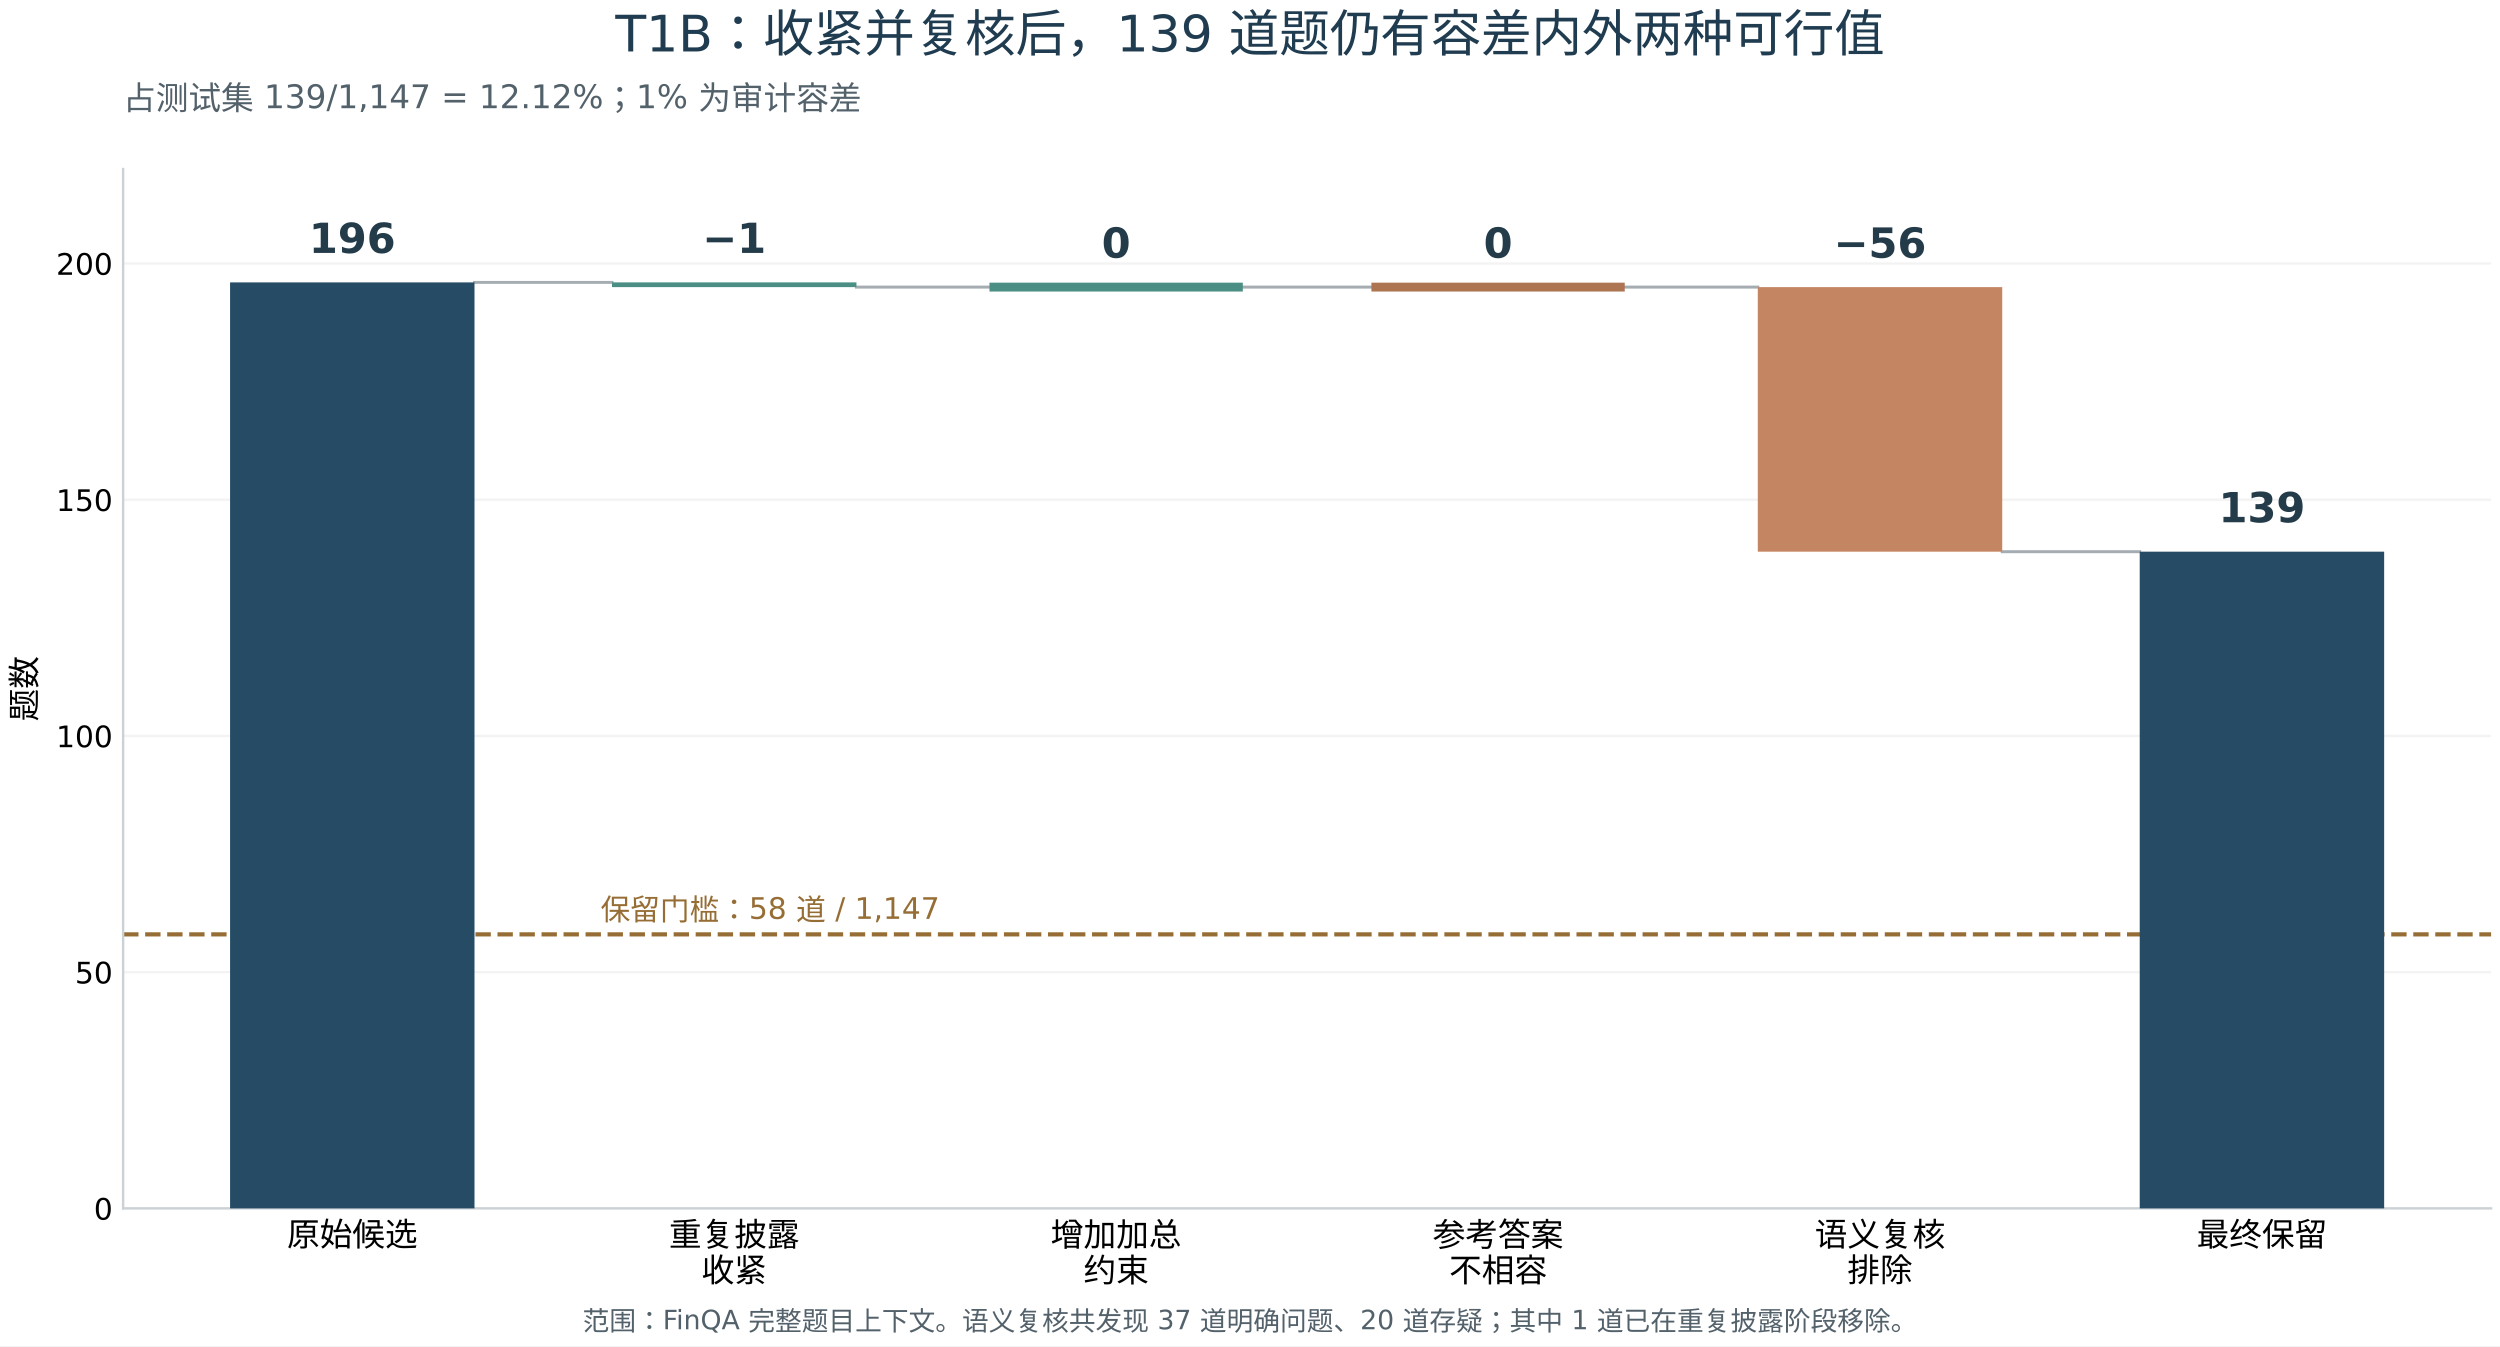
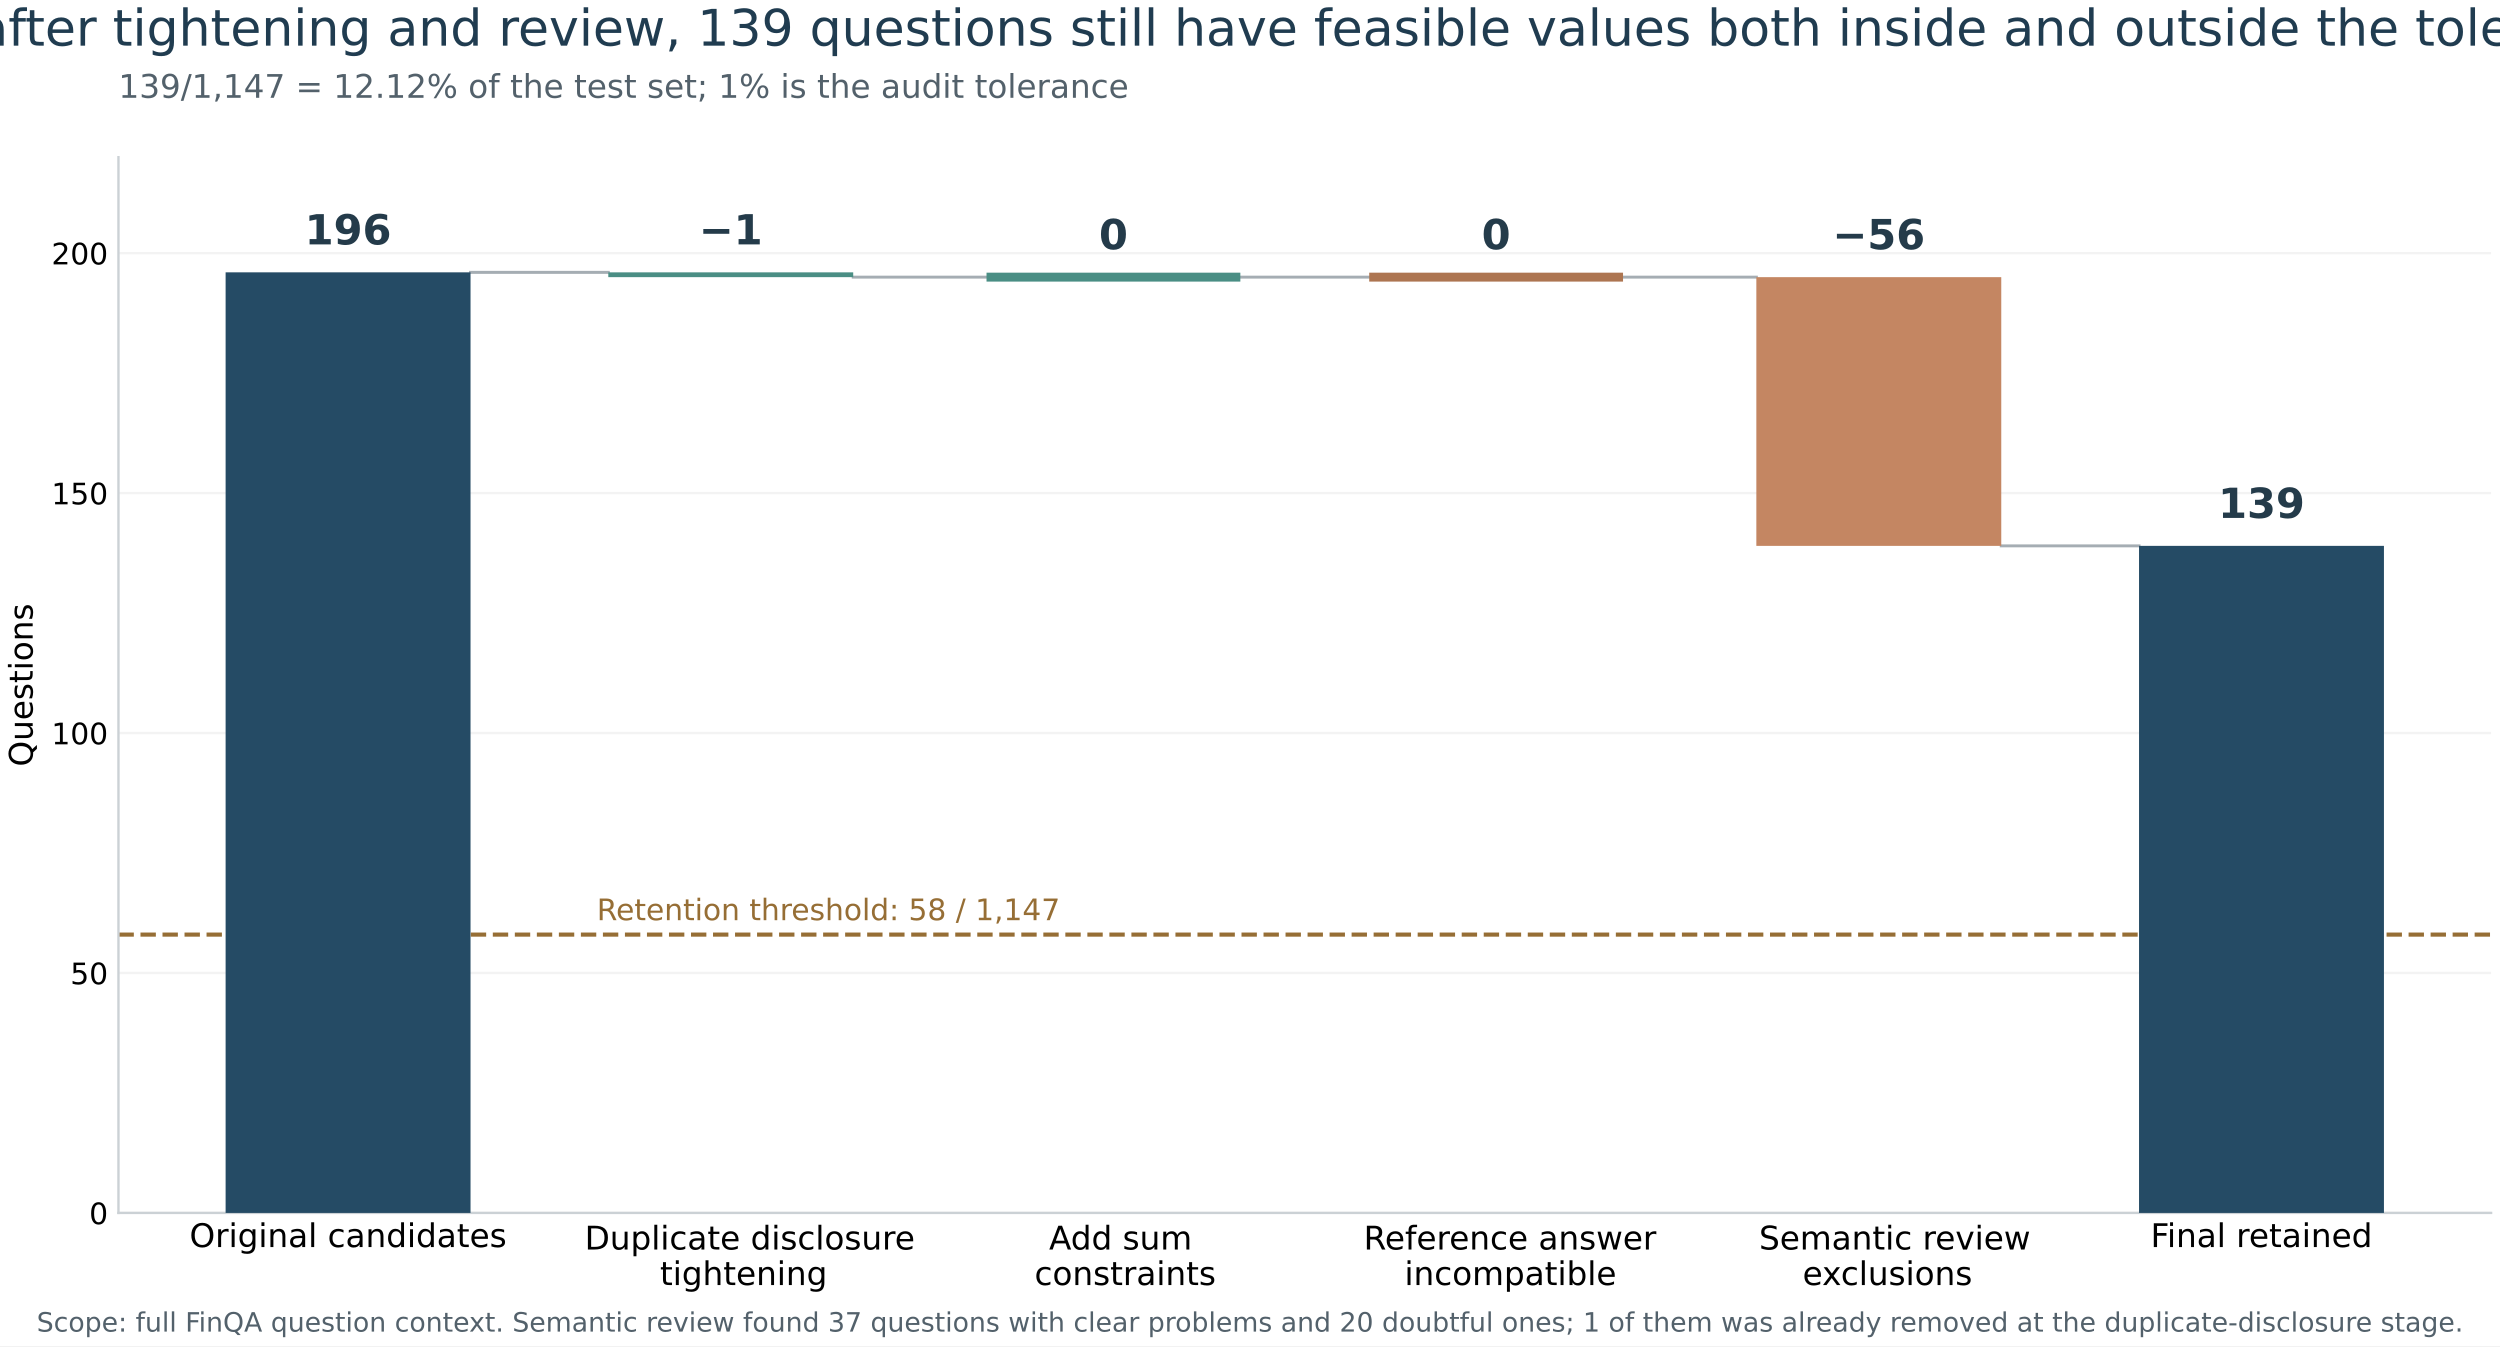
<svg xmlns="http://www.w3.org/2000/svg" width="842.4pt" height="453.6pt" viewBox="0 0 842.4 453.6" version="1.1">
  <defs>
    <style type="text/css">*{stroke-linejoin: round; stroke-linecap: butt}</style>
  </defs>
  <g id="figure_1">
    <g id="patch_1">
      <path d="M 0 453.6 L 842.4 453.6 L 842.4 0 L 0 0 z " style="fill: #ffffff" />
    </g>
    <g id="axes_1">
      <g id="patch_2">
-         <path d="M 41.49 407.177 L 839.4 407.177 L 839.4 56.947 L 41.49 56.947 z " style="fill: #ffffff" />
+         <path d="M 39.917 408.703 L 839.4 408.703 L 839.4 52.963 L 39.917 52.963 z " style="fill: #ffffff" />
      </g>
      <g id="matplotlib.axis_1">
        <g id="xtick_1">
          <g id="line2d_1" />
          <g id="text_1">
-             <text style="font-size: 11px; font-family: 'DejaVu Sans', 'Bitstream Vera Sans', 'Computer Modern Sans Serif', 'Lucida Grande', 'Verdana', 'Geneva', 'Lucid', 'Arial', 'Helvetica', 'Avant Garde', sans-serif; text-anchor: middle" x="118.707" y="419.845" transform="rotate(-0 118.707 419.8452)">原始候选</text>
+             <text style="font-size: 11px; font-family: 'DejaVu Sans', 'Bitstream Vera Sans', 'Computer Modern Sans Serif', 'Lucida Grande', 'Verdana', 'Geneva', 'Lucid', 'Arial', 'Helvetica', 'Avant Garde', sans-serif; text-anchor: middle" x="117.286" y="420.218" transform="rotate(-0 117.2865 420.2177)">Original candidates</text>
          </g>
        </g>
        <g id="xtick_2">
          <g id="line2d_2" />
          <g id="text_2">
-             <text style="font-size: 11px; font-family: 'DejaVu Sans', 'Bitstream Vera Sans', 'Computer Modern Sans Serif', 'Lucida Grande', 'Verdana', 'Geneva', 'Lucid', 'Arial', 'Helvetica', 'Avant Garde', sans-serif" transform="translate(225.4021 419.8918)">重复披露</text>
-             <text style="font-size: 11px; font-family: 'DejaVu Sans', 'Bitstream Vera Sans', 'Computer Modern Sans Serif', 'Lucida Grande', 'Verdana', 'Geneva', 'Lucid', 'Arial', 'Helvetica', 'Avant Garde', sans-serif" transform="translate(236.4021 431.9075)">收紧</text>
+             <text style="font-size: 11px; font-family: 'DejaVu Sans', 'Bitstream Vera Sans', 'Computer Modern Sans Serif', 'Lucida Grande', 'Verdana', 'Geneva', 'Lucid', 'Arial', 'Helvetica', 'Avant Garde', sans-serif" transform="translate(197.0197 421.0359)">Duplicate disclosure</text>
+             <text style="font-size: 11px; font-family: 'DejaVu Sans', 'Bitstream Vera Sans', 'Computer Modern Sans Serif', 'Lucida Grande', 'Verdana', 'Geneva', 'Lucid', 'Arial', 'Helvetica', 'Avant Garde', sans-serif" transform="translate(222.3842 433.0081)">tightening</text>
          </g>
        </g>
        <g id="xtick_3">
          <g id="line2d_3" />
          <g id="text_3">
-             <text style="font-size: 11px; font-family: 'DejaVu Sans', 'Bitstream Vera Sans', 'Computer Modern Sans Serif', 'Lucida Grande', 'Verdana', 'Geneva', 'Lucid', 'Arial', 'Helvetica', 'Avant Garde', sans-serif" transform="translate(354.0972 419.9347)">增加加总</text>
-             <text style="font-size: 11px; font-family: 'DejaVu Sans', 'Bitstream Vera Sans', 'Computer Modern Sans Serif', 'Lucida Grande', 'Verdana', 'Geneva', 'Lucid', 'Arial', 'Helvetica', 'Avant Garde', sans-serif" transform="translate(365.0972 431.9608)">约束</text>
+             <text style="font-size: 11px; font-family: 'DejaVu Sans', 'Bitstream Vera Sans', 'Computer Modern Sans Serif', 'Lucida Grande', 'Verdana', 'Geneva', 'Lucid', 'Arial', 'Helvetica', 'Avant Garde', sans-serif" transform="translate(353.4806 421.0359)">Add sum</text>
+             <text style="font-size: 11px; font-family: 'DejaVu Sans', 'Bitstream Vera Sans', 'Computer Modern Sans Serif', 'Lucida Grande', 'Verdana', 'Geneva', 'Lucid', 'Arial', 'Helvetica', 'Avant Garde', sans-serif" transform="translate(348.5907 433.0081)">constraints</text>
          </g>
        </g>
        <g id="xtick_4">
          <g id="line2d_4" />
          <g id="text_4">
-             <text style="font-size: 11px; font-family: 'DejaVu Sans', 'Bitstream Vera Sans', 'Computer Modern Sans Serif', 'Lucida Grande', 'Verdana', 'Geneva', 'Lucid', 'Arial', 'Helvetica', 'Avant Garde', sans-serif" transform="translate(482.7924 419.945)">参考答案</text>
-             <text style="font-size: 11px; font-family: 'DejaVu Sans', 'Bitstream Vera Sans', 'Computer Modern Sans Serif', 'Lucida Grande', 'Verdana', 'Geneva', 'Lucid', 'Arial', 'Helvetica', 'Avant Garde', sans-serif" transform="translate(488.2924 431.9385)">不相容</text>
+             <text style="font-size: 11px; font-family: 'DejaVu Sans', 'Bitstream Vera Sans', 'Computer Modern Sans Serif', 'Lucida Grande', 'Verdana', 'Geneva', 'Lucid', 'Arial', 'Helvetica', 'Avant Garde', sans-serif" transform="translate(459.5021 421.0359)">Reference answer</text>
+             <text style="font-size: 11px; font-family: 'DejaVu Sans', 'Bitstream Vera Sans', 'Computer Modern Sans Serif', 'Lucida Grande', 'Verdana', 'Geneva', 'Lucid', 'Arial', 'Helvetica', 'Avant Garde', sans-serif" transform="translate(473.2564 433.0081)">incompatible</text>
          </g>
        </g>
        <g id="xtick_5">
          <g id="line2d_5" />
          <g id="text_5">
-             <text style="font-size: 11px; font-family: 'DejaVu Sans', 'Bitstream Vera Sans', 'Computer Modern Sans Serif', 'Lucida Grande', 'Verdana', 'Geneva', 'Lucid', 'Arial', 'Helvetica', 'Avant Garde', sans-serif" transform="translate(611.4875 419.8918)">语义复核</text>
-             <text style="font-size: 11px; font-family: 'DejaVu Sans', 'Bitstream Vera Sans', 'Computer Modern Sans Serif', 'Lucida Grande', 'Verdana', 'Geneva', 'Lucid', 'Arial', 'Helvetica', 'Avant Garde', sans-serif" transform="translate(622.4875 431.8646)">排除</text>
+             <text style="font-size: 11px; font-family: 'DejaVu Sans', 'Bitstream Vera Sans', 'Computer Modern Sans Serif', 'Lucida Grande', 'Verdana', 'Geneva', 'Lucid', 'Arial', 'Helvetica', 'Avant Garde', sans-serif" transform="translate(592.7357 421.0359)">Semantic review</text>
+             <text style="font-size: 11px; font-family: 'DejaVu Sans', 'Bitstream Vera Sans', 'Computer Modern Sans Serif', 'Lucida Grande', 'Verdana', 'Geneva', 'Lucid', 'Arial', 'Helvetica', 'Avant Garde', sans-serif" transform="translate(607.4036 433.0081)">exclusions</text>
          </g>
        </g>
        <g id="xtick_6">
          <g id="line2d_6" />
          <g id="text_6">
-             <text style="font-size: 11px; font-family: 'DejaVu Sans', 'Bitstream Vera Sans', 'Computer Modern Sans Serif', 'Lucida Grande', 'Verdana', 'Geneva', 'Lucid', 'Arial', 'Helvetica', 'Avant Garde', sans-serif; text-anchor: middle" x="762.183" y="419.9" transform="rotate(-0 762.1827 419.9002)">最终保留</text>
+             <text style="font-size: 11px; font-family: 'DejaVu Sans', 'Bitstream Vera Sans', 'Computer Modern Sans Serif', 'Lucida Grande', 'Verdana', 'Geneva', 'Lucid', 'Arial', 'Helvetica', 'Avant Garde', sans-serif; text-anchor: middle" x="762.03" y="420.211" transform="rotate(-0 762.0305 420.2115)">Final retained</text>
          </g>
        </g>
      </g>
      <g id="matplotlib.axis_2">
        <g id="ytick_1">
          <g id="line2d_7">
-             <path d="M 41.49 407.177 L 839.4 407.177 " clip-path="url(#p29baa85d63)" style="fill: none; stroke: #b0b0b0; stroke-opacity: 0.15; stroke-width: 0.8; stroke-linecap: square" />
+             <path d="M 39.917 408.703 L 839.4 408.703 " clip-path="url(#p78895f2946)" style="fill: none; stroke: #b0b0b0; stroke-opacity: 0.15; stroke-width: 0.8; stroke-linecap: square" />
          </g>
          <g id="line2d_8" />
          <g id="text_7">
-             <text style="font-size: 10px; font-family: 'DejaVu Sans', 'Bitstream Vera Sans', 'Computer Modern Sans Serif', 'Lucida Grande', 'Verdana', 'Geneva', 'Lucid', 'Arial', 'Helvetica', 'Avant Garde', sans-serif; text-anchor: end" x="37.99" y="410.976" transform="rotate(-0 37.98987 410.9763)">0</text>
+             <text style="font-size: 10px; font-family: 'DejaVu Sans', 'Bitstream Vera Sans', 'Computer Modern Sans Serif', 'Lucida Grande', 'Verdana', 'Geneva', 'Lucid', 'Arial', 'Helvetica', 'Avant Garde', sans-serif; text-anchor: end" x="36.417" y="412.502" transform="rotate(-0 36.41721 412.502)">0</text>
          </g>
        </g>
        <g id="ytick_2">
          <g id="line2d_9">
-             <path d="M 41.49 327.58 L 839.4 327.58 " clip-path="url(#p29baa85d63)" style="fill: none; stroke: #b0b0b0; stroke-opacity: 0.15; stroke-width: 0.8; stroke-linecap: square" />
+             <path d="M 39.917 327.853 L 839.4 327.853 " clip-path="url(#p78895f2946)" style="fill: none; stroke: #b0b0b0; stroke-opacity: 0.15; stroke-width: 0.8; stroke-linecap: square" />
          </g>
          <g id="line2d_10" />
          <g id="text_8">
-             <text style="font-size: 10px; font-family: 'DejaVu Sans', 'Bitstream Vera Sans', 'Computer Modern Sans Serif', 'Lucida Grande', 'Verdana', 'Geneva', 'Lucid', 'Arial', 'Helvetica', 'Avant Garde', sans-serif; text-anchor: end" x="37.99" y="331.378" transform="rotate(-0 37.98987 331.3784)">50</text>
+             <text style="font-size: 10px; font-family: 'DejaVu Sans', 'Bitstream Vera Sans', 'Computer Modern Sans Serif', 'Lucida Grande', 'Verdana', 'Geneva', 'Lucid', 'Arial', 'Helvetica', 'Avant Garde', sans-serif; text-anchor: end" x="36.417" y="331.652" transform="rotate(-0 36.41721 331.6521)">50</text>
          </g>
        </g>
        <g id="ytick_3">
          <g id="line2d_11">
-             <path d="M 41.49 247.982 L 839.4 247.982 " clip-path="url(#p29baa85d63)" style="fill: none; stroke: #b0b0b0; stroke-opacity: 0.15; stroke-width: 0.8; stroke-linecap: square" />
+             <path d="M 39.917 247.003 L 839.4 247.003 " clip-path="url(#p78895f2946)" style="fill: none; stroke: #b0b0b0; stroke-opacity: 0.15; stroke-width: 0.8; stroke-linecap: square" />
          </g>
          <g id="line2d_12" />
          <g id="text_9">
-             <text style="font-size: 10px; font-family: 'DejaVu Sans', 'Bitstream Vera Sans', 'Computer Modern Sans Serif', 'Lucida Grande', 'Verdana', 'Geneva', 'Lucid', 'Arial', 'Helvetica', 'Avant Garde', sans-serif; text-anchor: end" x="37.99" y="251.781" transform="rotate(-0 37.98987 251.7806)">100</text>
+             <text style="font-size: 10px; font-family: 'DejaVu Sans', 'Bitstream Vera Sans', 'Computer Modern Sans Serif', 'Lucida Grande', 'Verdana', 'Geneva', 'Lucid', 'Arial', 'Helvetica', 'Avant Garde', sans-serif; text-anchor: end" x="36.417" y="250.802" transform="rotate(-0 36.41721 250.8021)">100</text>
          </g>
        </g>
        <g id="ytick_4">
          <g id="line2d_13">
-             <path d="M 41.49 168.384 L 839.4 168.384 " clip-path="url(#p29baa85d63)" style="fill: none; stroke: #b0b0b0; stroke-opacity: 0.15; stroke-width: 0.8; stroke-linecap: square" />
+             <path d="M 39.917 166.153 L 839.4 166.153 " clip-path="url(#p78895f2946)" style="fill: none; stroke: #b0b0b0; stroke-opacity: 0.15; stroke-width: 0.8; stroke-linecap: square" />
          </g>
          <g id="line2d_14" />
          <g id="text_10">
-             <text style="font-size: 10px; font-family: 'DejaVu Sans', 'Bitstream Vera Sans', 'Computer Modern Sans Serif', 'Lucida Grande', 'Verdana', 'Geneva', 'Lucid', 'Arial', 'Helvetica', 'Avant Garde', sans-serif; text-anchor: end" x="37.99" y="172.183" transform="rotate(-0 37.98987 172.1827)">150</text>
+             <text style="font-size: 10px; font-family: 'DejaVu Sans', 'Bitstream Vera Sans', 'Computer Modern Sans Serif', 'Lucida Grande', 'Verdana', 'Geneva', 'Lucid', 'Arial', 'Helvetica', 'Avant Garde', sans-serif; text-anchor: end" x="36.417" y="169.952" transform="rotate(-0 36.41721 169.9522)">150</text>
          </g>
        </g>
        <g id="ytick_5">
          <g id="line2d_15">
-             <path d="M 41.49 88.786 L 839.4 88.786 " clip-path="url(#p29baa85d63)" style="fill: none; stroke: #b0b0b0; stroke-opacity: 0.15; stroke-width: 0.8; stroke-linecap: square" />
+             <path d="M 39.917 85.303 L 839.4 85.303 " clip-path="url(#p78895f2946)" style="fill: none; stroke: #b0b0b0; stroke-opacity: 0.15; stroke-width: 0.8; stroke-linecap: square" />
          </g>
          <g id="line2d_16" />
          <g id="text_11">
-             <text style="font-size: 10px; font-family: 'DejaVu Sans', 'Bitstream Vera Sans', 'Computer Modern Sans Serif', 'Lucida Grande', 'Verdana', 'Geneva', 'Lucid', 'Arial', 'Helvetica', 'Avant Garde', sans-serif; text-anchor: end" x="37.99" y="92.585" transform="rotate(-0 37.98987 92.58491)">200</text>
+             <text style="font-size: 10px; font-family: 'DejaVu Sans', 'Bitstream Vera Sans', 'Computer Modern Sans Serif', 'Lucida Grande', 'Verdana', 'Geneva', 'Lucid', 'Arial', 'Helvetica', 'Avant Garde', sans-serif; text-anchor: end" x="36.417" y="89.102" transform="rotate(-0 36.41721 89.10226)">200</text>
          </g>
        </g>
        <g id="text_12">
-           <text style="font-size: 11px; font-family: 'DejaVu Sans', 'Bitstream Vera Sans', 'Computer Modern Sans Serif', 'Lucida Grande', 'Verdana', 'Geneva', 'Lucid', 'Arial', 'Helvetica', 'Avant Garde', sans-serif; text-anchor: middle" x="12.115" y="232.062" transform="rotate(-90 12.11477 232.0622)">题数</text>
+           <text style="font-size: 11px; font-family: 'DejaVu Sans', 'Bitstream Vera Sans', 'Computer Modern Sans Serif', 'Lucida Grande', 'Verdana', 'Geneva', 'Lucid', 'Arial', 'Helvetica', 'Avant Garde', sans-serif; text-anchor: middle" x="11.015" y="230.833" transform="rotate(-90 11.01477 230.8333)">Questions</text>
        </g>
      </g>
      <g id="line2d_17">
-         <path d="M 159.889 95.154 L 206.22 95.154 " clip-path="url(#p29baa85d63)" style="fill: none; stroke: #a5adb3; stroke-linecap: square" />
+         <path d="M 158.55 91.771 L 204.972 91.771 " clip-path="url(#p78895f2946)" style="fill: none; stroke: #a5adb3; stroke-linecap: square" />
      </g>
      <g id="line2d_18">
-         <path d="M 288.585 96.746 L 334.915 96.746 " clip-path="url(#p29baa85d63)" style="fill: none; stroke: #a5adb3; stroke-linecap: square" />
+         <path d="M 287.499 93.388 L 333.92 93.388 " clip-path="url(#p78895f2946)" style="fill: none; stroke: #a5adb3; stroke-linecap: square" />
      </g>
      <g id="line2d_19">
-         <path d="M 417.28 96.746 L 463.61 96.746 " clip-path="url(#p29baa85d63)" style="fill: none; stroke: #a5adb3; stroke-linecap: square" />
+         <path d="M 416.448 93.388 L 462.869 93.388 " clip-path="url(#p78895f2946)" style="fill: none; stroke: #a5adb3; stroke-linecap: square" />
      </g>
      <g id="line2d_20">
-         <path d="M 545.975 96.746 L 592.305 96.746 " clip-path="url(#p29baa85d63)" style="fill: none; stroke: #a5adb3; stroke-linecap: square" />
+         <path d="M 545.397 93.388 L 591.818 93.388 " clip-path="url(#p78895f2946)" style="fill: none; stroke: #a5adb3; stroke-linecap: square" />
      </g>
      <g id="line2d_21">
-         <path d="M 674.67 185.895 L 721 185.895 " clip-path="url(#p29baa85d63)" style="fill: none; stroke: #a5adb3; stroke-linecap: square" />
+         <path d="M 674.345 183.94 L 720.767 183.94 " clip-path="url(#p78895f2946)" style="fill: none; stroke: #a5adb3; stroke-linecap: square" />
      </g>
      <g id="line2d_22">
-         <path d="M 41.49 314.844 L 839.4 314.844 " clip-path="url(#p29baa85d63)" style="fill: none; stroke-dasharray: 5.18,2.24; stroke-dashoffset: 0; stroke: #966e35; stroke-width: 1.4" />
+         <path d="M 39.917 314.917 L 839.4 314.917 " clip-path="url(#p78895f2946)" style="fill: none; stroke-dasharray: 5.18,2.24; stroke-dashoffset: 0; stroke: #966e35; stroke-width: 1.4" />
      </g>
      <g id="patch_3">
-         <path d="M 41.49 407.177 L 41.49 56.947 " style="fill: none; stroke: #cbd1d5; stroke-width: 0.8; stroke-linejoin: miter; stroke-linecap: square" />
+         <path d="M 39.917 408.703 L 39.917 52.963 " style="fill: none; stroke: #cbd1d5; stroke-width: 0.8; stroke-linejoin: miter; stroke-linecap: square" />
      </g>
      <g id="patch_4">
-         <path d="M 41.49 407.177 L 839.4 407.177 " style="fill: none; stroke: #cbd1d5; stroke-width: 0.8; stroke-linejoin: miter; stroke-linecap: square" />
+         <path d="M 39.917 408.703 L 839.4 408.703 " style="fill: none; stroke: #cbd1d5; stroke-width: 0.8; stroke-linejoin: miter; stroke-linecap: square" />
      </g>
      <g id="patch_5">
-         <path d="M 77.525 407.177 L 159.889 407.177 L 159.889 95.154 L 77.525 95.154 z " clip-path="url(#p29baa85d63)" style="fill: #254b65" />
+         <path d="M 76.023 408.703 L 158.55 408.703 L 158.55 91.771 L 76.023 91.771 z " clip-path="url(#p78895f2946)" style="fill: #254b65" />
      </g>
      <g id="text_13">
-         <text style="font-weight: 700; font-size: 14px; font-family: 'DejaVu Sans', 'Bitstream Vera Sans', 'Computer Modern Sans Serif', 'Lucida Grande', 'Verdana', 'Geneva', 'Lucid', 'Arial', 'Helvetica', 'Avant Garde', sans-serif; text-anchor: middle; fill: #243b4a" x="118.707" y="85.238" transform="rotate(-0 118.707 85.23823)">196</text>
+         <text style="font-weight: 700; font-size: 14px; font-family: 'DejaVu Sans', 'Bitstream Vera Sans', 'Computer Modern Sans Serif', 'Lucida Grande', 'Verdana', 'Geneva', 'Lucid', 'Arial', 'Helvetica', 'Avant Garde', sans-serif; text-anchor: middle; fill: #243b4a" x="117.286" y="82.357" transform="rotate(-0 117.2865 82.35714)">196</text>
      </g>
      <g id="patch_6">
-         <path d="M 206.22 96.746 L 288.585 96.746 L 288.585 95.154 L 206.22 95.154 z " clip-path="url(#p29baa85d63)" style="fill: #4a8e84" />
+         <path d="M 204.972 93.388 L 287.499 93.388 L 287.499 91.771 L 204.972 91.771 z " clip-path="url(#p78895f2946)" style="fill: #4a8e84" />
      </g>
      <g id="text_14">
-         <text style="font-weight: 700; font-size: 14px; font-family: 'DejaVu Sans', 'Bitstream Vera Sans', 'Computer Modern Sans Serif', 'Lucida Grande', 'Verdana', 'Geneva', 'Lucid', 'Arial', 'Helvetica', 'Avant Garde', sans-serif; text-anchor: middle; fill: #243b4a" x="247.402" y="85.238" transform="rotate(-0 247.4021 85.23823)">−1</text>
+         <text style="font-weight: 700; font-size: 14px; font-family: 'DejaVu Sans', 'Bitstream Vera Sans', 'Computer Modern Sans Serif', 'Lucida Grande', 'Verdana', 'Geneva', 'Lucid', 'Arial', 'Helvetica', 'Avant Garde', sans-serif; text-anchor: middle; fill: #243b4a" x="246.235" y="82.357" transform="rotate(-0 246.2353 82.35714)">−1</text>
      </g>
      <g id="line2d_23">
-         <path d="M 334.915 96.746 L 417.28 96.746 " clip-path="url(#p29baa85d63)" style="fill: none; stroke: #4a8e84; stroke-width: 3; stroke-linecap: square" />
+         <path d="M 333.92 93.388 L 416.448 93.388 " clip-path="url(#p78895f2946)" style="fill: none; stroke: #4a8e84; stroke-width: 3; stroke-linecap: square" />
      </g>
      <g id="text_15">
-         <text style="font-weight: 700; font-size: 14px; font-family: 'DejaVu Sans', 'Bitstream Vera Sans', 'Computer Modern Sans Serif', 'Lucida Grande', 'Verdana', 'Geneva', 'Lucid', 'Arial', 'Helvetica', 'Avant Garde', sans-serif; text-anchor: middle; fill: #243b4a" x="376.097" y="86.83" transform="rotate(-0 376.0972 86.83019)">0</text>
+         <text style="font-weight: 700; font-size: 14px; font-family: 'DejaVu Sans', 'Bitstream Vera Sans', 'Computer Modern Sans Serif', 'Lucida Grande', 'Verdana', 'Geneva', 'Lucid', 'Arial', 'Helvetica', 'Avant Garde', sans-serif; text-anchor: middle; fill: #243b4a" x="375.184" y="83.974" transform="rotate(-0 375.1841 83.97414)">0</text>
      </g>
      <g id="line2d_24">
-         <path d="M 463.61 96.746 L 545.975 96.746 " clip-path="url(#p29baa85d63)" style="fill: none; stroke: #ad7551; stroke-width: 3; stroke-linecap: square" />
+         <path d="M 462.869 93.388 L 545.397 93.388 " clip-path="url(#p78895f2946)" style="fill: none; stroke: #ad7551; stroke-width: 3; stroke-linecap: square" />
      </g>
      <g id="text_16">
-         <text style="font-weight: 700; font-size: 14px; font-family: 'DejaVu Sans', 'Bitstream Vera Sans', 'Computer Modern Sans Serif', 'Lucida Grande', 'Verdana', 'Geneva', 'Lucid', 'Arial', 'Helvetica', 'Avant Garde', sans-serif; text-anchor: middle; fill: #243b4a" x="504.792" y="86.83" transform="rotate(-0 504.7924 86.83019)">0</text>
+         <text style="font-weight: 700; font-size: 14px; font-family: 'DejaVu Sans', 'Bitstream Vera Sans', 'Computer Modern Sans Serif', 'Lucida Grande', 'Verdana', 'Geneva', 'Lucid', 'Arial', 'Helvetica', 'Avant Garde', sans-serif; text-anchor: middle; fill: #243b4a" x="504.133" y="83.974" transform="rotate(-0 504.1329 83.97414)">0</text>
      </g>
      <g id="patch_7">
-         <path d="M 592.305 185.895 L 674.67 185.895 L 674.67 96.746 L 592.305 96.746 z " clip-path="url(#p29baa85d63)" style="fill: #c48662" />
+         <path d="M 591.818 183.94 L 674.345 183.94 L 674.345 93.388 L 591.818 93.388 z " clip-path="url(#p78895f2946)" style="fill: #c48662" />
      </g>
      <g id="text_17">
-         <text style="font-weight: 700; font-size: 14px; font-family: 'DejaVu Sans', 'Bitstream Vera Sans', 'Computer Modern Sans Serif', 'Lucida Grande', 'Verdana', 'Geneva', 'Lucid', 'Arial', 'Helvetica', 'Avant Garde', sans-serif; text-anchor: middle; fill: #243b4a" x="633.488" y="86.83" transform="rotate(-0 633.4875 86.83019)">−56</text>
+         <text style="font-weight: 700; font-size: 14px; font-family: 'DejaVu Sans', 'Bitstream Vera Sans', 'Computer Modern Sans Serif', 'Lucida Grande', 'Verdana', 'Geneva', 'Lucid', 'Arial', 'Helvetica', 'Avant Garde', sans-serif; text-anchor: middle; fill: #243b4a" x="633.082" y="83.974" transform="rotate(-0 633.0817 83.97414)">−56</text>
      </g>
      <g id="patch_8">
-         <path d="M 721 407.177 L 803.365 407.177 L 803.365 185.895 L 721 185.895 z " clip-path="url(#p29baa85d63)" style="fill: #254b65" />
+         <path d="M 720.767 408.703 L 803.294 408.703 L 803.294 183.94 L 720.767 183.94 z " clip-path="url(#p78895f2946)" style="fill: #254b65" />
      </g>
      <g id="text_18">
-         <text style="font-weight: 700; font-size: 14px; font-family: 'DejaVu Sans', 'Bitstream Vera Sans', 'Computer Modern Sans Serif', 'Lucida Grande', 'Verdana', 'Geneva', 'Lucid', 'Arial', 'Helvetica', 'Avant Garde', sans-serif; text-anchor: middle; fill: #243b4a" x="762.183" y="175.98" transform="rotate(-0 762.1827 175.9798)">139</text>
+         <text style="font-weight: 700; font-size: 14px; font-family: 'DejaVu Sans', 'Bitstream Vera Sans', 'Computer Modern Sans Serif', 'Lucida Grande', 'Verdana', 'Geneva', 'Lucid', 'Arial', 'Helvetica', 'Avant Garde', sans-serif; text-anchor: middle; fill: #243b4a" x="762.03" y="174.526" transform="rotate(-0 762.0305 174.5261)">139</text>
      </g>
      <g id="text_19">
-         <text style="font-size: 10px; font-family: 'DejaVu Sans', 'Bitstream Vera Sans', 'Computer Modern Sans Serif', 'Lucida Grande', 'Verdana', 'Geneva', 'Lucid', 'Arial', 'Helvetica', 'Avant Garde', sans-serif; text-anchor: start; fill: #966e35" x="202.359" y="310.068" transform="rotate(-0 202.3588 310.0681)">保留门槛：58 道 / 1,147</text>
+         <text style="font-size: 10px; font-family: 'DejaVu Sans', 'Bitstream Vera Sans', 'Computer Modern Sans Serif', 'Lucida Grande', 'Verdana', 'Geneva', 'Lucid', 'Arial', 'Helvetica', 'Avant Garde', sans-serif; text-anchor: start; fill: #966e35" x="201.103" y="310.066" transform="rotate(-0 201.1032 310.0662)">Retention threshold: 58 / 1,147</text>
      </g>
      <g id="text_20">
-         <text style="font-size: 11px; font-family: 'DejaVu Sans', 'Bitstream Vera Sans', 'Computer Modern Sans Serif', 'Lucida Grande', 'Verdana', 'Geneva', 'Lucid', 'Arial', 'Helvetica', 'Avant Garde', sans-serif; text-anchor: start; fill: #53616b" x="41.49" y="36.947" transform="rotate(-0 41.48987 36.94695)">占测试集 139/1,147 = 12.12%；1% 为审计容差</text>
+         <text style="font-size: 11px; font-family: 'DejaVu Sans', 'Bitstream Vera Sans', 'Computer Modern Sans Serif', 'Lucida Grande', 'Verdana', 'Geneva', 'Lucid', 'Arial', 'Helvetica', 'Avant Garde', sans-serif; text-anchor: start; fill: #53616b" x="39.917" y="32.963" transform="rotate(-0 39.91721 32.96345)">139/1,147 = 12.12% of the test set; 1% is the audit tolerance</text>
      </g>
    </g>
    <g id="text_21">
-       <text style="font-size: 17px; font-family: 'DejaVu Sans', 'Bitstream Vera Sans', 'Computer Modern Sans Serif', 'Lucida Grande', 'Verdana', 'Geneva', 'Lucid', 'Arial', 'Helvetica', 'Avant Garde', sans-serif; text-anchor: middle; fill: #203c50" x="421.2" y="17.352" transform="rotate(-0 421.2 17.35196)">T1B：收紧并复核后，139 道题仍有容差内外两种可行值</text>
+       <text style="font-size: 17px; font-family: 'DejaVu Sans', 'Bitstream Vera Sans', 'Computer Modern Sans Serif', 'Lucida Grande', 'Verdana', 'Geneva', 'Lucid', 'Arial', 'Helvetica', 'Avant Garde', sans-serif; text-anchor: middle; fill: #203c50" x="421.2" y="15.377" transform="rotate(-0 421.2 15.3767)">T1B: after tightening and review, 139 questions still have feasible values both inside and outside the tolerance</text>
    </g>
    <g id="text_22">
-       <text style="font-size: 9px; font-family: 'DejaVu Sans', 'Bitstream Vera Sans', 'Computer Modern Sans Serif', 'Lucida Grande', 'Verdana', 'Geneva', 'Lucid', 'Arial', 'Helvetica', 'Avant Garde', sans-serif; text-anchor: middle; fill: #53616b" x="421.2" y="448.319" transform="rotate(-0 421.2 448.319)">范围：FinQA 完整题目上下文。语义复核共发现 37 道明确问题、20 道存疑；其中 1 道已在重复披露阶段移除。</text>
+       <text style="font-size: 9px; font-family: 'DejaVu Sans', 'Bitstream Vera Sans', 'Computer Modern Sans Serif', 'Lucida Grande', 'Verdana', 'Geneva', 'Lucid', 'Arial', 'Helvetica', 'Avant Garde', sans-serif; text-anchor: middle; fill: #53616b" x="421.2" y="448.706" transform="rotate(-0 421.2 448.7055)">Scope: full FinQA question context. Semantic review found 37 questions with clear problems and 20 doubtful ones; 1 of them was already removed at the duplicate-disclosure stage.</text>
    </g>
  </g>
  <defs>
-     <clipPath id="p29baa85d63">
-       <rect x="41.49" y="56.947" width="797.91" height="350.23" />
+     <clipPath id="p78895f2946">
+       <rect x="39.917" y="52.963" width="799.483" height="355.74" />
    </clipPath>
  </defs>
</svg>
